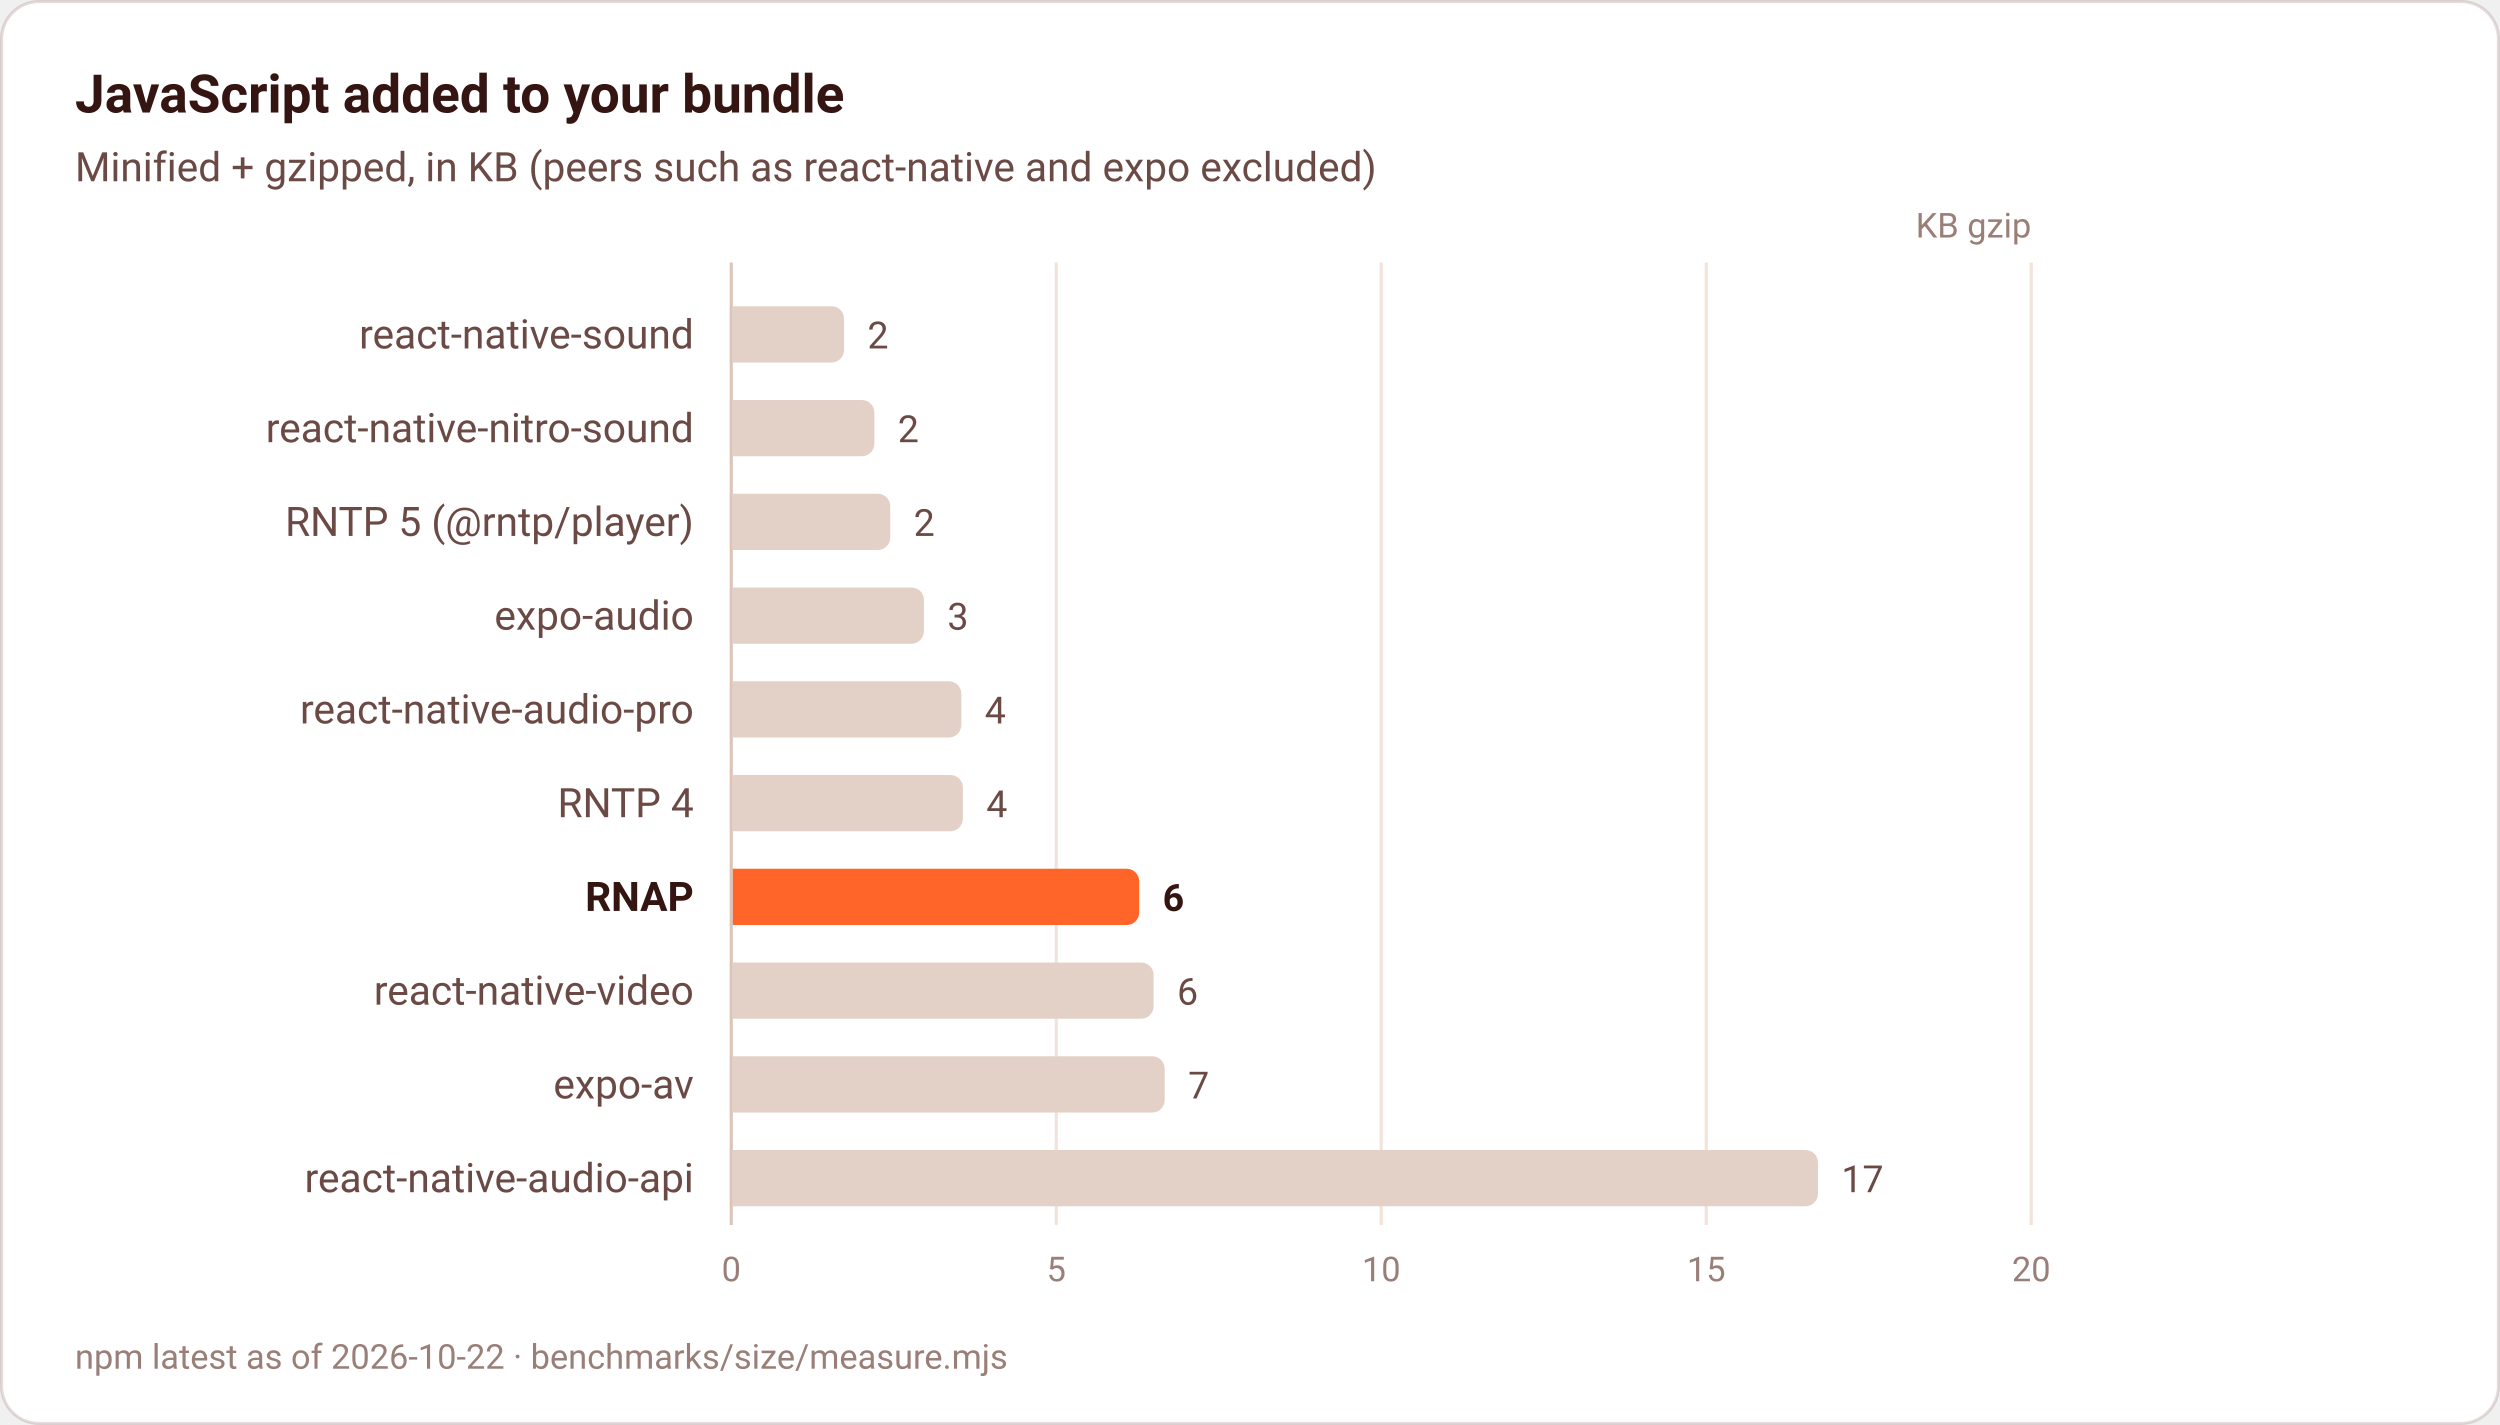
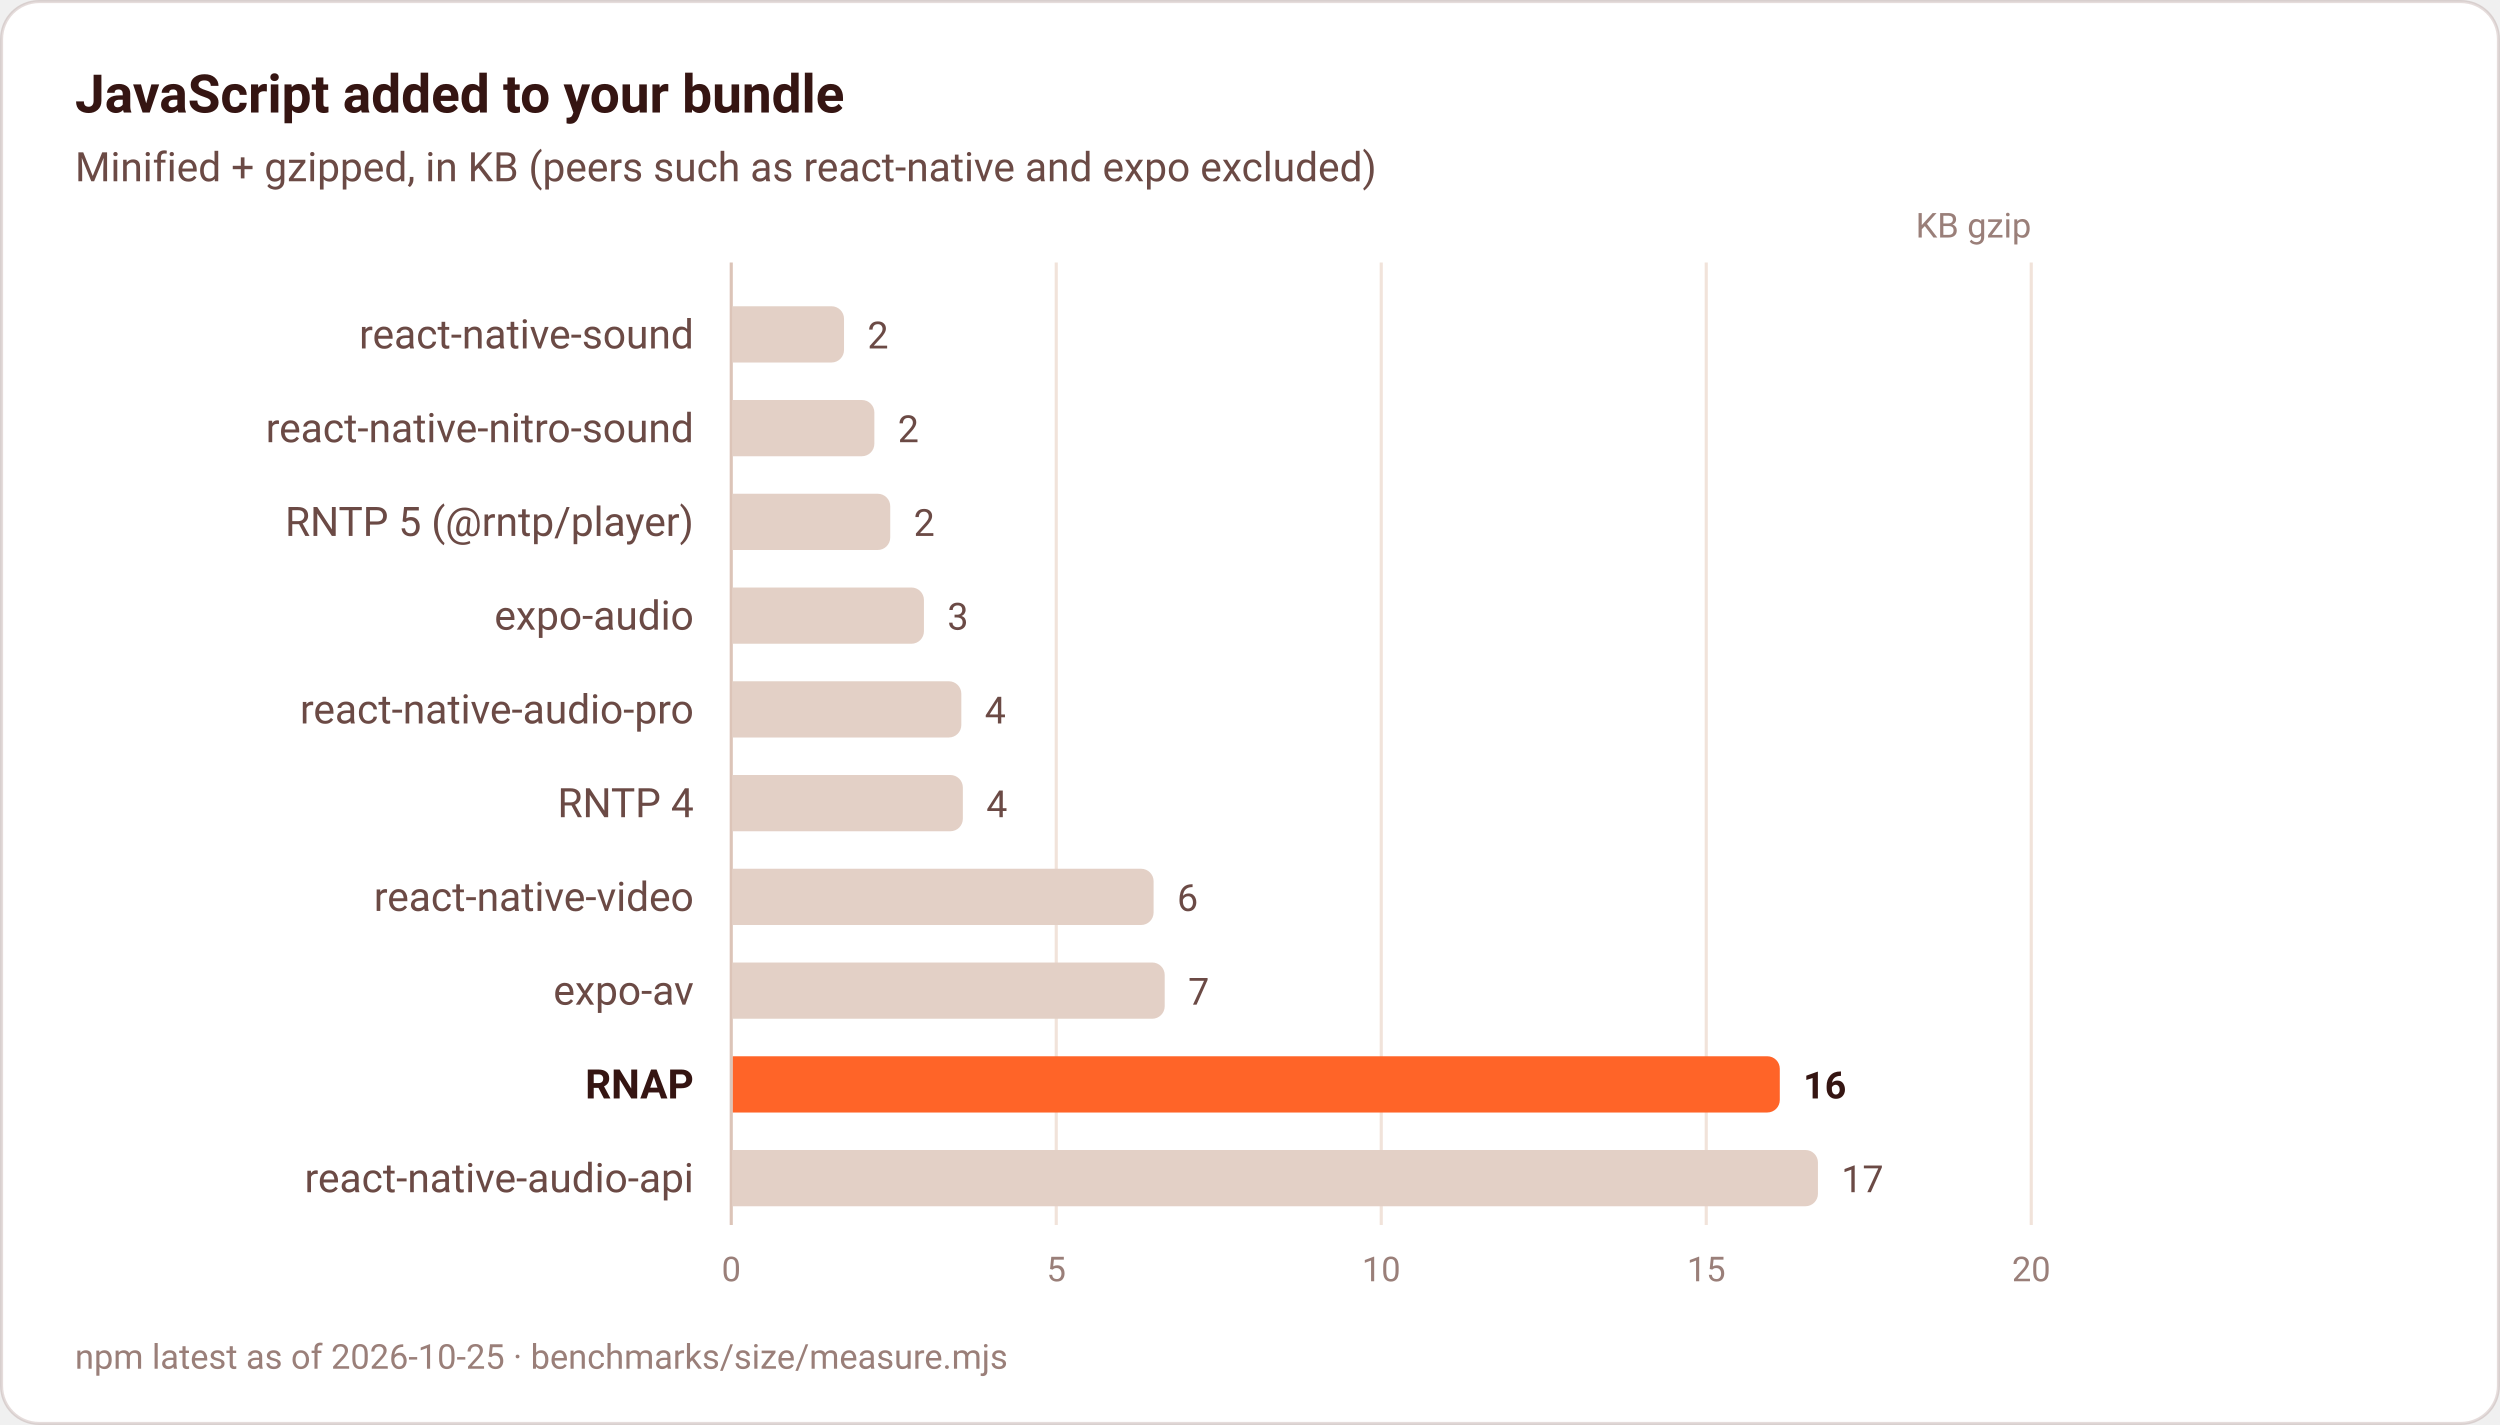
<svg xmlns="http://www.w3.org/2000/svg" width="800" height="456" viewBox="0 0 800 456" font-family="system-ui, -apple-system, &quot;Segoe UI&quot;, Roboto, sans-serif" role="img" aria-labelledby="t d">
  <rect x="0.5" y="0.5" width="799" height="455" rx="12" fill="#ffffff" stroke="rgba(91,34,28,0.16)" />
  <text x="24" y="36" font-size="17" font-weight="600" fill="#351512">JavaScript added to your bundle</text>
  <text x="24" y="58" font-size="13" fill="#6b4a45">Minified + gzipped, in KB (peers such as react-native and expo excluded)</text>
  <line x1="234" y1="84" x2="234" y2="392" stroke="#dcc4b8" stroke-width="1" />
  <text x="234" y="410" font-size="11" fill="#9a7f79" text-anchor="middle" style="font-variant-numeric:tabular-nums">0</text>
  <line x1="338" y1="84" x2="338" y2="392" stroke="#f1e3da" stroke-width="1" />
  <text x="338" y="410" font-size="11" fill="#9a7f79" text-anchor="middle" style="font-variant-numeric:tabular-nums">5</text>
  <line x1="442" y1="84" x2="442" y2="392" stroke="#f1e3da" stroke-width="1" />
  <text x="442" y="410" font-size="11" fill="#9a7f79" text-anchor="middle" style="font-variant-numeric:tabular-nums">10</text>
  <line x1="546" y1="84" x2="546" y2="392" stroke="#f1e3da" stroke-width="1" />
  <text x="546" y="410" font-size="11" fill="#9a7f79" text-anchor="middle" style="font-variant-numeric:tabular-nums">15</text>
  <line x1="650" y1="84" x2="650" y2="392" stroke="#f1e3da" stroke-width="1" />
  <text x="650" y="410" font-size="11" fill="#9a7f79" text-anchor="middle" style="font-variant-numeric:tabular-nums">20</text>
  <text x="650" y="76" font-size="11" fill="#9a7f79" text-anchor="end">KB gzip</text>
  <text x="222" y="111.5" font-size="13" fill="#6b4a45" font-weight="400" text-anchor="end">react-native-sound</text>
  <path d="M234.5,98h31.587a4,4 0 0 1 4,4v10a4,4 0 0 1 -4,4h-31.587z" fill="#e3d0c6" />
  <text x="277.587" y="111.5" font-size="12" fill="#6b4a45" font-weight="400" style="font-variant-numeric:tabular-nums">2</text>
  <text x="222" y="141.5" font-size="13" fill="#6b4a45" font-weight="400" text-anchor="end">react-native-nitro-sound</text>
  <path d="M234.5,128h41.297a4,4 0 0 1 4,4v10a4,4 0 0 1 -4,4h-41.297z" fill="#e3d0c6" />
  <text x="287.297" y="141.5" font-size="12" fill="#6b4a45" font-weight="400" style="font-variant-numeric:tabular-nums">2</text>
  <text x="222" y="171.5" font-size="13" fill="#6b4a45" font-weight="400" text-anchor="end">RNTP 5 (@rntp/player)</text>
  <path d="M234.5,158h46.375a4,4 0 0 1 4,4v10a4,4 0 0 1 -4,4h-46.375z" fill="#e3d0c6" />
  <text x="292.375" y="171.5" font-size="12" fill="#6b4a45" font-weight="400" style="font-variant-numeric:tabular-nums">2</text>
  <text x="222" y="201.5" font-size="13" fill="#6b4a45" font-weight="400" text-anchor="end">expo-audio</text>
  <path d="M234.5,188h57.161a4,4 0 0 1 4,4v10a4,4 0 0 1 -4,4h-57.161z" fill="#e3d0c6" />
  <text x="303.161" y="201.5" font-size="12" fill="#6b4a45" font-weight="400" style="font-variant-numeric:tabular-nums">3</text>
  <text x="222" y="231.5" font-size="13" fill="#6b4a45" font-weight="400" text-anchor="end">react-native-audio-pro</text>
  <path d="M234.5,218h69.125a4,4 0 0 1 4,4v10a4,4 0 0 1 -4,4h-69.125z" fill="#e3d0c6" />
  <text x="315.125" y="231.5" font-size="12" fill="#6b4a45" font-weight="400" style="font-variant-numeric:tabular-nums">4</text>
  <text x="222" y="261.5" font-size="13" fill="#6b4a45" font-weight="400" text-anchor="end">RNTP 4</text>
  <path d="M234.5,248h69.612a4,4 0 0 1 4,4v10a4,4 0 0 1 -4,4h-69.612z" fill="#e3d0c6" />
  <text x="315.613" y="261.5" font-size="12" fill="#6b4a45" font-weight="400" style="font-variant-numeric:tabular-nums">4</text>
-   <text x="222" y="291.5" font-size="13" fill="#351512" font-weight="600" text-anchor="end">RNAP</text>
-   <path d="M234.5,278h126.041a4,4 0 0 1 4,4v10a4,4 0 0 1 -4,4h-126.041z" fill="#ff6428" />
-   <text x="372.041" y="291.5" font-size="12" fill="#351512" font-weight="600" style="font-variant-numeric:tabular-nums">6</text>
-   <text x="222" y="321.5" font-size="13" fill="#6b4a45" font-weight="400" text-anchor="end">react-native-video</text>
-   <path d="M234.5,308h130.652a4,4 0 0 1 4,4v10a4,4 0 0 1 -4,4h-130.652z" fill="#e3d0c6" />
-   <text x="376.652" y="321.5" font-size="12" fill="#6b4a45" font-weight="400" style="font-variant-numeric:tabular-nums">6</text>
-   <text x="222" y="351.5" font-size="13" fill="#6b4a45" font-weight="400" text-anchor="end">expo-av</text>
-   <path d="M234.5,338h134.206a4,4 0 0 1 4,4v10a4,4 0 0 1 -4,4h-134.206z" fill="#e3d0c6" />
-   <text x="380.206" y="351.5" font-size="12" fill="#6b4a45" font-weight="400" style="font-variant-numeric:tabular-nums">7</text>
+   <text x="222" y="291.5" font-size="13" fill="#6b4a45" font-weight="400" text-anchor="end">react-native-video</text>
+   <path d="M234.5,278h130.652a4,4 0 0 1 4,4v10a4,4 0 0 1 -4,4h-130.652z" fill="#e3d0c6" />
+   <text x="376.652" y="291.5" font-size="12" fill="#6b4a45" font-weight="400" style="font-variant-numeric:tabular-nums">6</text>
+   <text x="222" y="321.5" font-size="13" fill="#6b4a45" font-weight="400" text-anchor="end">expo-av</text>
+   <path d="M234.5,308h134.206a4,4 0 0 1 4,4v10a4,4 0 0 1 -4,4h-134.206z" fill="#e3d0c6" />
+   <text x="380.206" y="321.5" font-size="12" fill="#6b4a45" font-weight="400" style="font-variant-numeric:tabular-nums">7</text>
+   <text x="222" y="351.5" font-size="13" fill="#351512" font-weight="600" text-anchor="end">RNAP</text>
+   <path d="M234.5,338h331.034a4,4 0 0 1 4,4v10a4,4 0 0 1 -4,4h-331.034z" fill="#ff6428" />
+   <text x="577.034" y="351.5" font-size="12" fill="#351512" font-weight="600" style="font-variant-numeric:tabular-nums">16</text>
  <text x="222" y="381.5" font-size="13" fill="#6b4a45" font-weight="400" text-anchor="end">react-native-audio-api</text>
  <path d="M234.5,368h343.242a4,4 0 0 1 4,4v10a4,4 0 0 1 -4,4h-343.242z" fill="#e3d0c6" />
  <text x="589.242" y="381.5" font-size="12" fill="#6b4a45" font-weight="400" style="font-variant-numeric:tabular-nums">17</text>
-   <text x="24" y="438" font-size="11" fill="#9a7f79">npm latest as of 2026-10-22 · benchmarks/size/measure.mjs</text>
+   <text x="24" y="438" font-size="11" fill="#9a7f79">npm latest as of 2026-10-25 · benchmarks/size/measure.mjs</text>
</svg>
